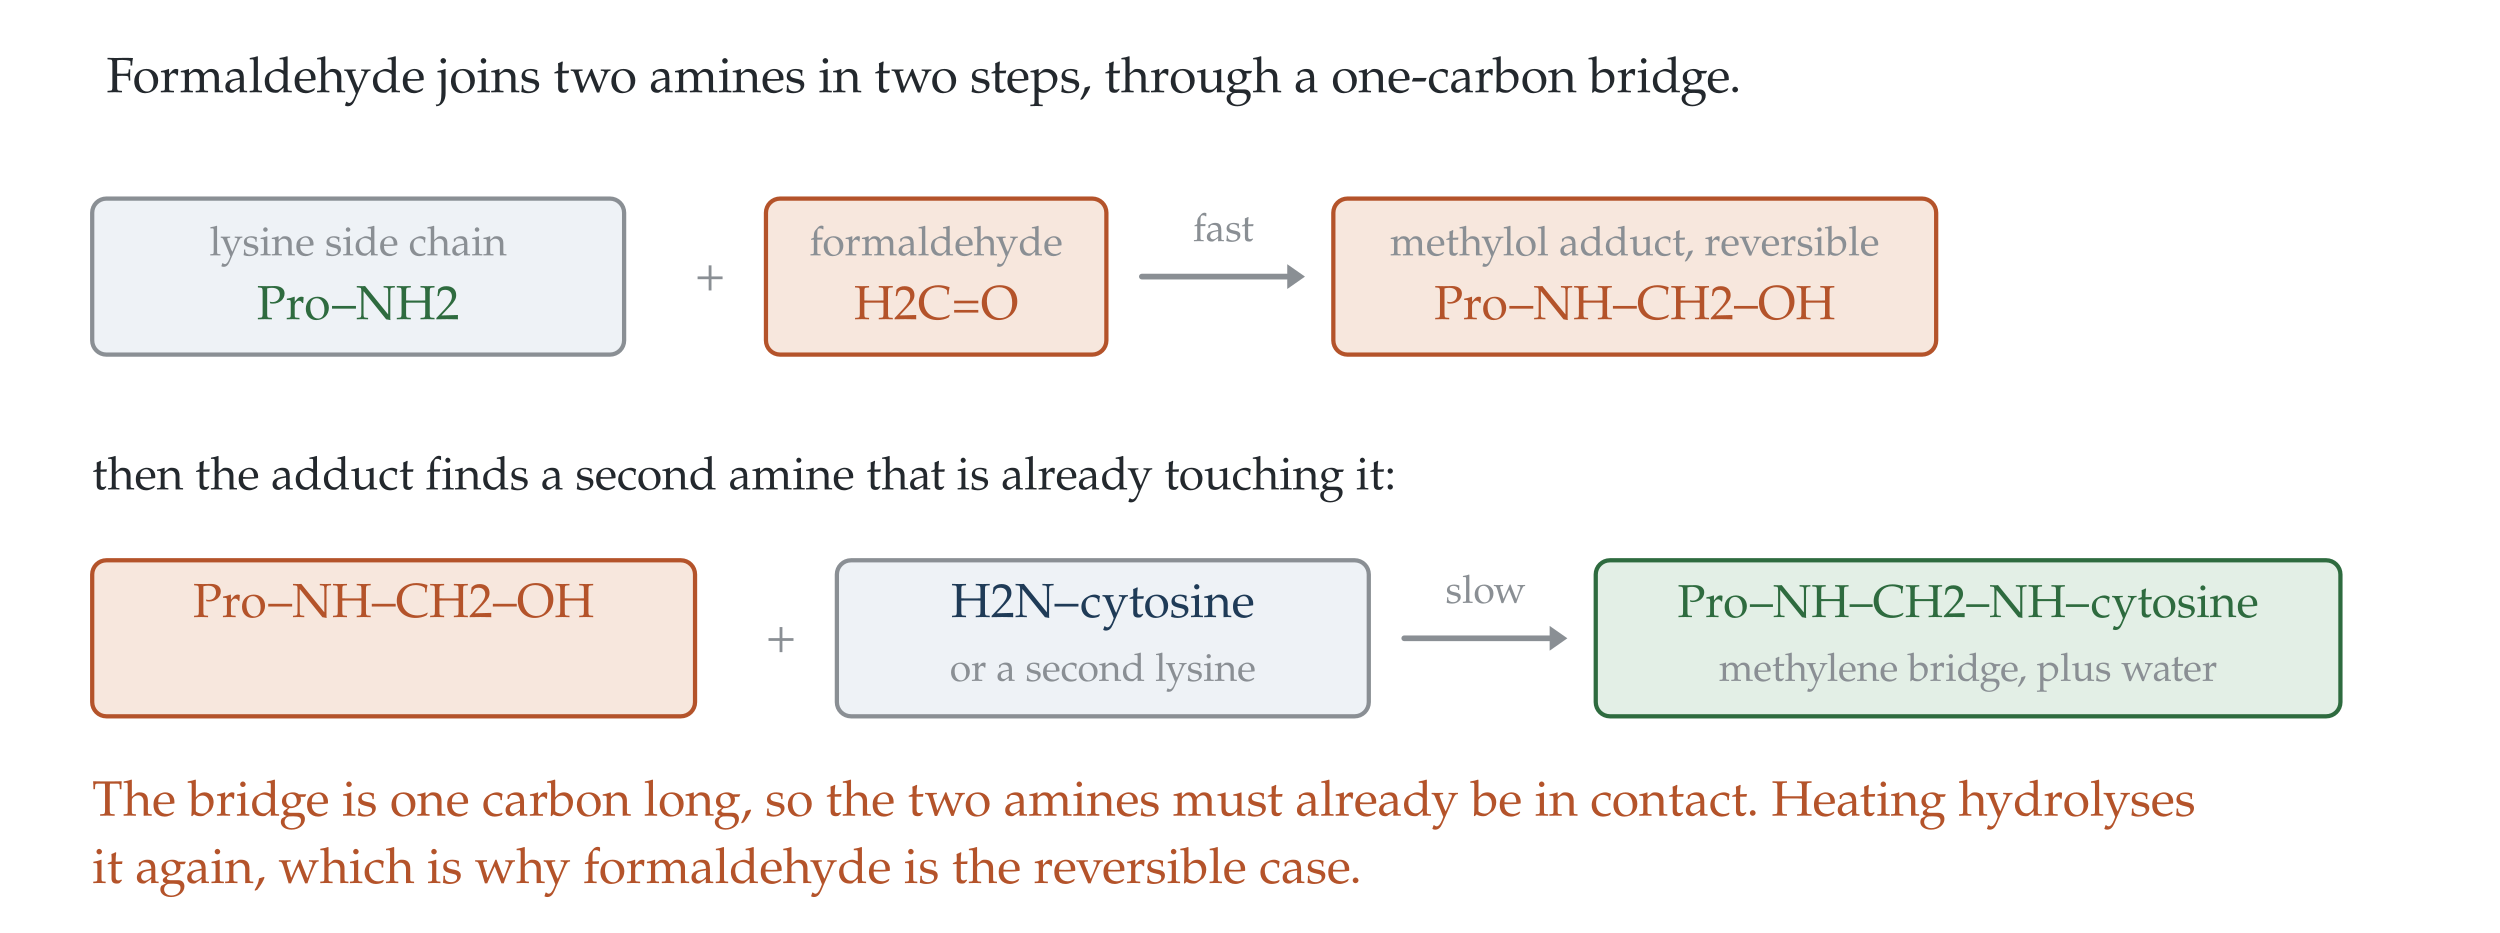
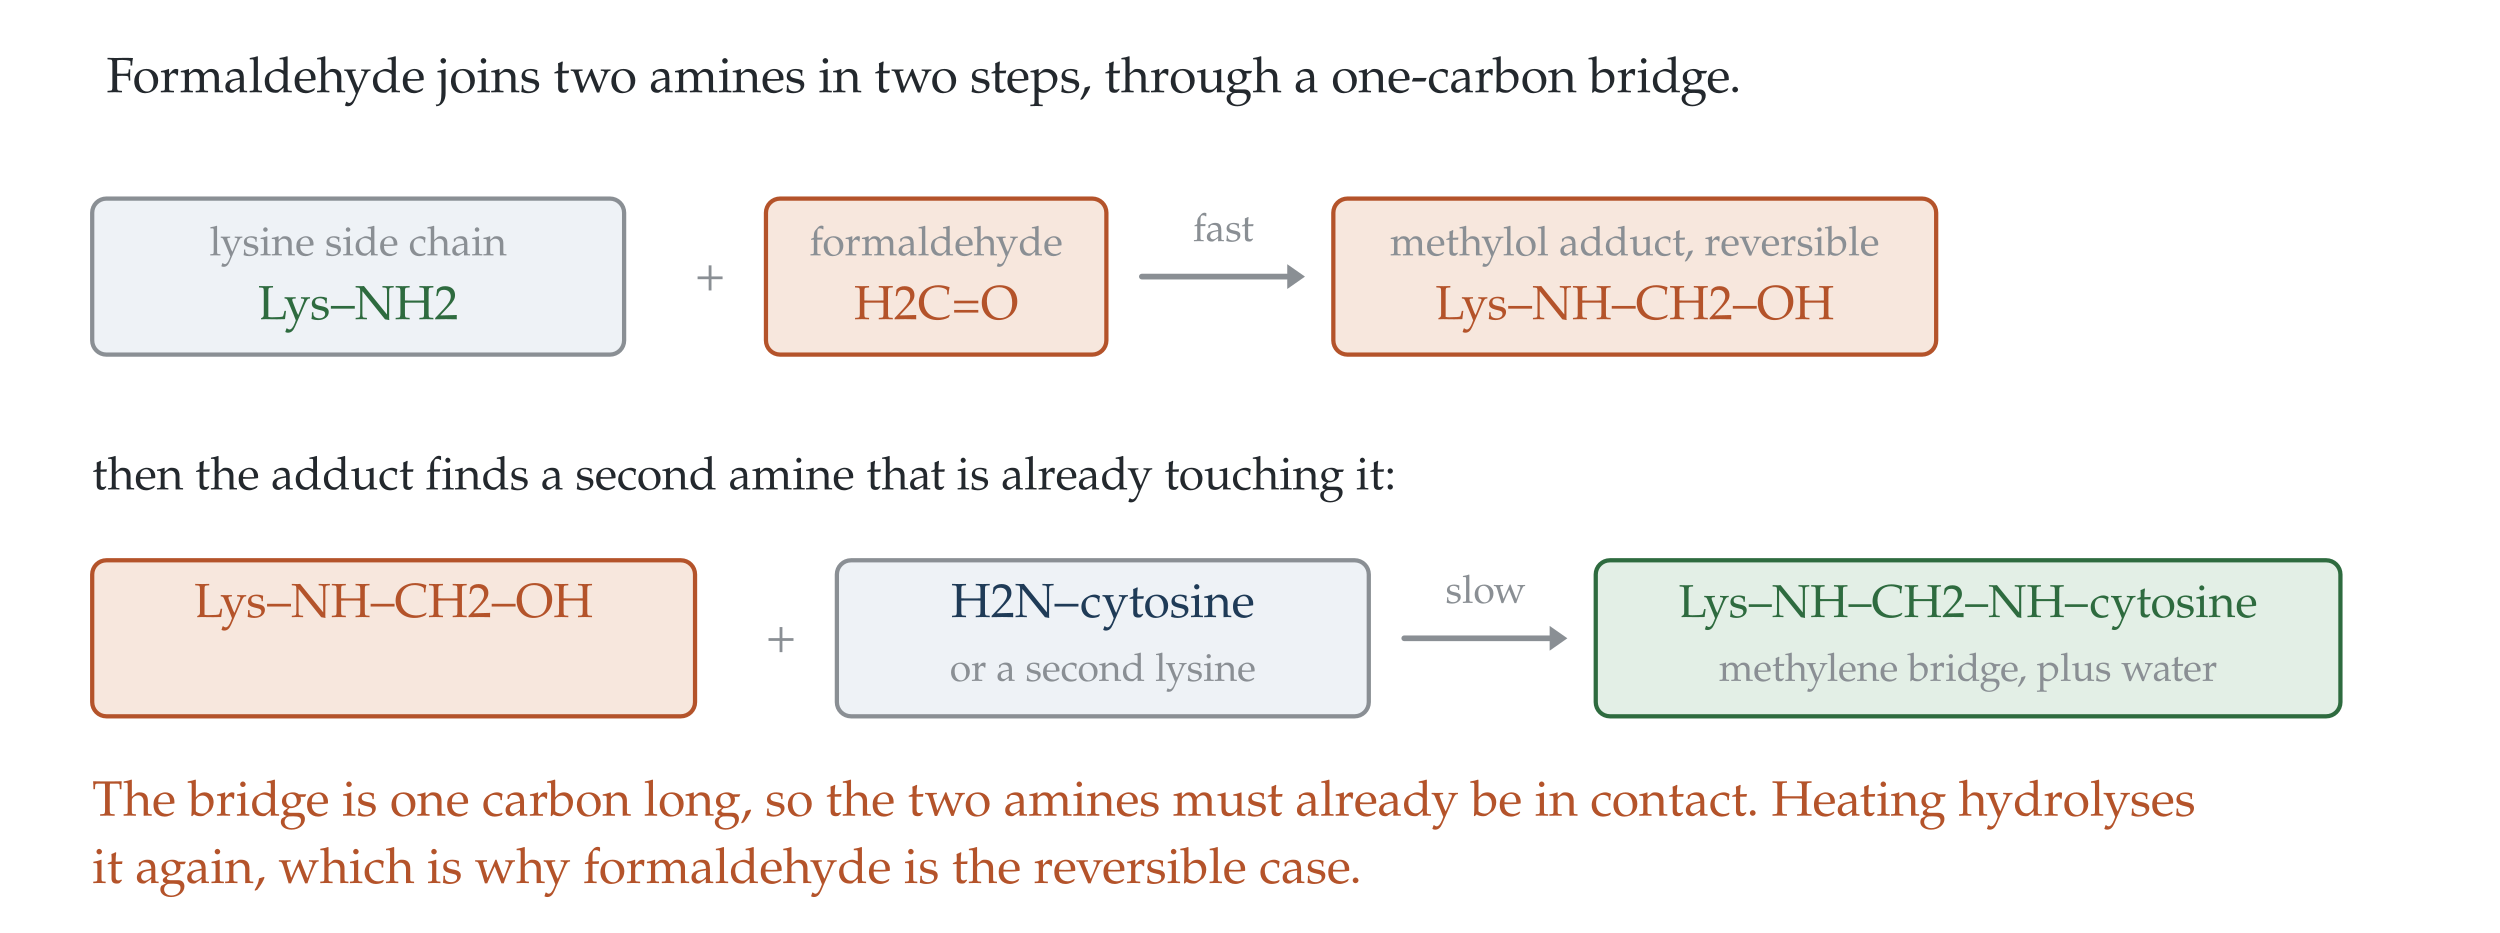
<svg xmlns="http://www.w3.org/2000/svg" viewBox="0 0 705 263" width="705" height="263" font-family="&quot;Palatino Linotype&quot;, &quot;Book Antiqua&quot;, Palatino, FreeSerif, serif" fill="#23282d">
  <rect width="690" height="263" fill="none" />
  <text x="30" y="26" font-size="14" fill="#23282d">Formaldehyde joins two amines in two steps, through a one-carbon bridge.</text>
  <rect x="26" y="56" width="150" height="44" rx="4" fill="#eef2f6" stroke="#8a8f94" stroke-width="1.2" />
  <text x="101" y="72" font-size="11.5" text-anchor="middle" fill="#8a8f94">lysine side chain</text>
-   <text x="101" y="90" font-size="13.5" text-anchor="middle" fill="#2e6b3f">Pro–NH2</text>
+   <text x="101" y="90" font-size="13.5" text-anchor="middle" fill="#2e6b3f">Lys–NH2</text>
  <text x="196" y="82" font-size="14" fill="#8a8f94">+</text>
  <rect x="216" y="56" width="96" height="44" rx="4" fill="#f7e7dd" stroke="#b4532a" stroke-width="1.2" />
  <text x="264" y="72" font-size="11.5" text-anchor="middle" fill="#8a8f94">formaldehyde</text>
  <text x="264" y="90" font-size="13.5" text-anchor="middle" fill="#b4532a">H2C=O</text>
  <line x1="322" y1="78" x2="363" y2="78" stroke="#8a8f94" stroke-width="1.6" stroke-linecap="round" />
  <path d="M 368 78 L 363 74.5 L 363 81.5 Z" fill="#8a8f94" />
  <text x="345" y="68" font-size="11" text-anchor="middle" fill="#8a8f94">fast</text>
  <rect x="376" y="56" width="170" height="44" rx="4" fill="#f7e7dd" stroke="#b4532a" stroke-width="1.2" />
  <text x="461" y="72" font-size="11.5" text-anchor="middle" fill="#8a8f94">methylol adduct, reversible</text>
-   <text x="461" y="90" font-size="13.5" text-anchor="middle" fill="#b4532a">Pro–NH–CH2–OH</text>
+   <text x="461" y="90" font-size="13.5" text-anchor="middle" fill="#b4532a">Lys–NH–CH2–OH</text>
  <text x="26" y="138" font-size="13" fill="#23282d">then the adduct finds a second amine that is already touching it:</text>
  <rect x="26" y="158" width="170" height="44" rx="4" fill="#f7e7dd" stroke="#b4532a" stroke-width="1.2" />
-   <text x="111" y="174" font-size="13.5" text-anchor="middle" fill="#b4532a">Pro–NH–CH2–OH</text>
+   <text x="111" y="174" font-size="13.5" text-anchor="middle" fill="#b4532a">Lys–NH–CH2–OH</text>
  <text x="216" y="184" font-size="14" fill="#8a8f94">+</text>
  <rect x="236" y="158" width="150" height="44" rx="4" fill="#eef2f6" stroke="#8a8f94" stroke-width="1.2" />
  <text x="311" y="174" font-size="13.5" text-anchor="middle" fill="#1f3b57">H2N–cytosine</text>
  <text x="311" y="192" font-size="11" text-anchor="middle" fill="#8a8f94">or a second lysine</text>
  <line x1="396" y1="180" x2="437" y2="180" stroke="#8a8f94" stroke-width="1.6" stroke-linecap="round" />
  <path d="M 442 180 L 437 176.5 L 437 183.5 Z" fill="#8a8f94" />
  <text x="419" y="170" font-size="11" text-anchor="middle" fill="#8a8f94">slow</text>
  <rect x="450" y="158" width="210" height="44" rx="4" fill="#e3efe6" stroke="#2e6b3f" stroke-width="1.2" />
-   <text x="555" y="174" font-size="13" text-anchor="middle" fill="#2e6b3f">Pro–NH–CH2–NH–cytosine</text>
+   <text x="555" y="174" font-size="13" text-anchor="middle" fill="#2e6b3f">Lys–NH–CH2–NH–cytosine</text>
  <text x="555" y="192" font-size="11" text-anchor="middle" fill="#8a8f94">methylene bridge, plus water</text>
  <text x="26" y="230" font-size="14" fill="#b4532a">The bridge is one carbon long, so the two amines must already be in contact. Heating hydrolyses</text>
  <text x="26" y="249" font-size="14" fill="#b4532a">it again, which is why formaldehyde is the reversible case.</text>
</svg>
